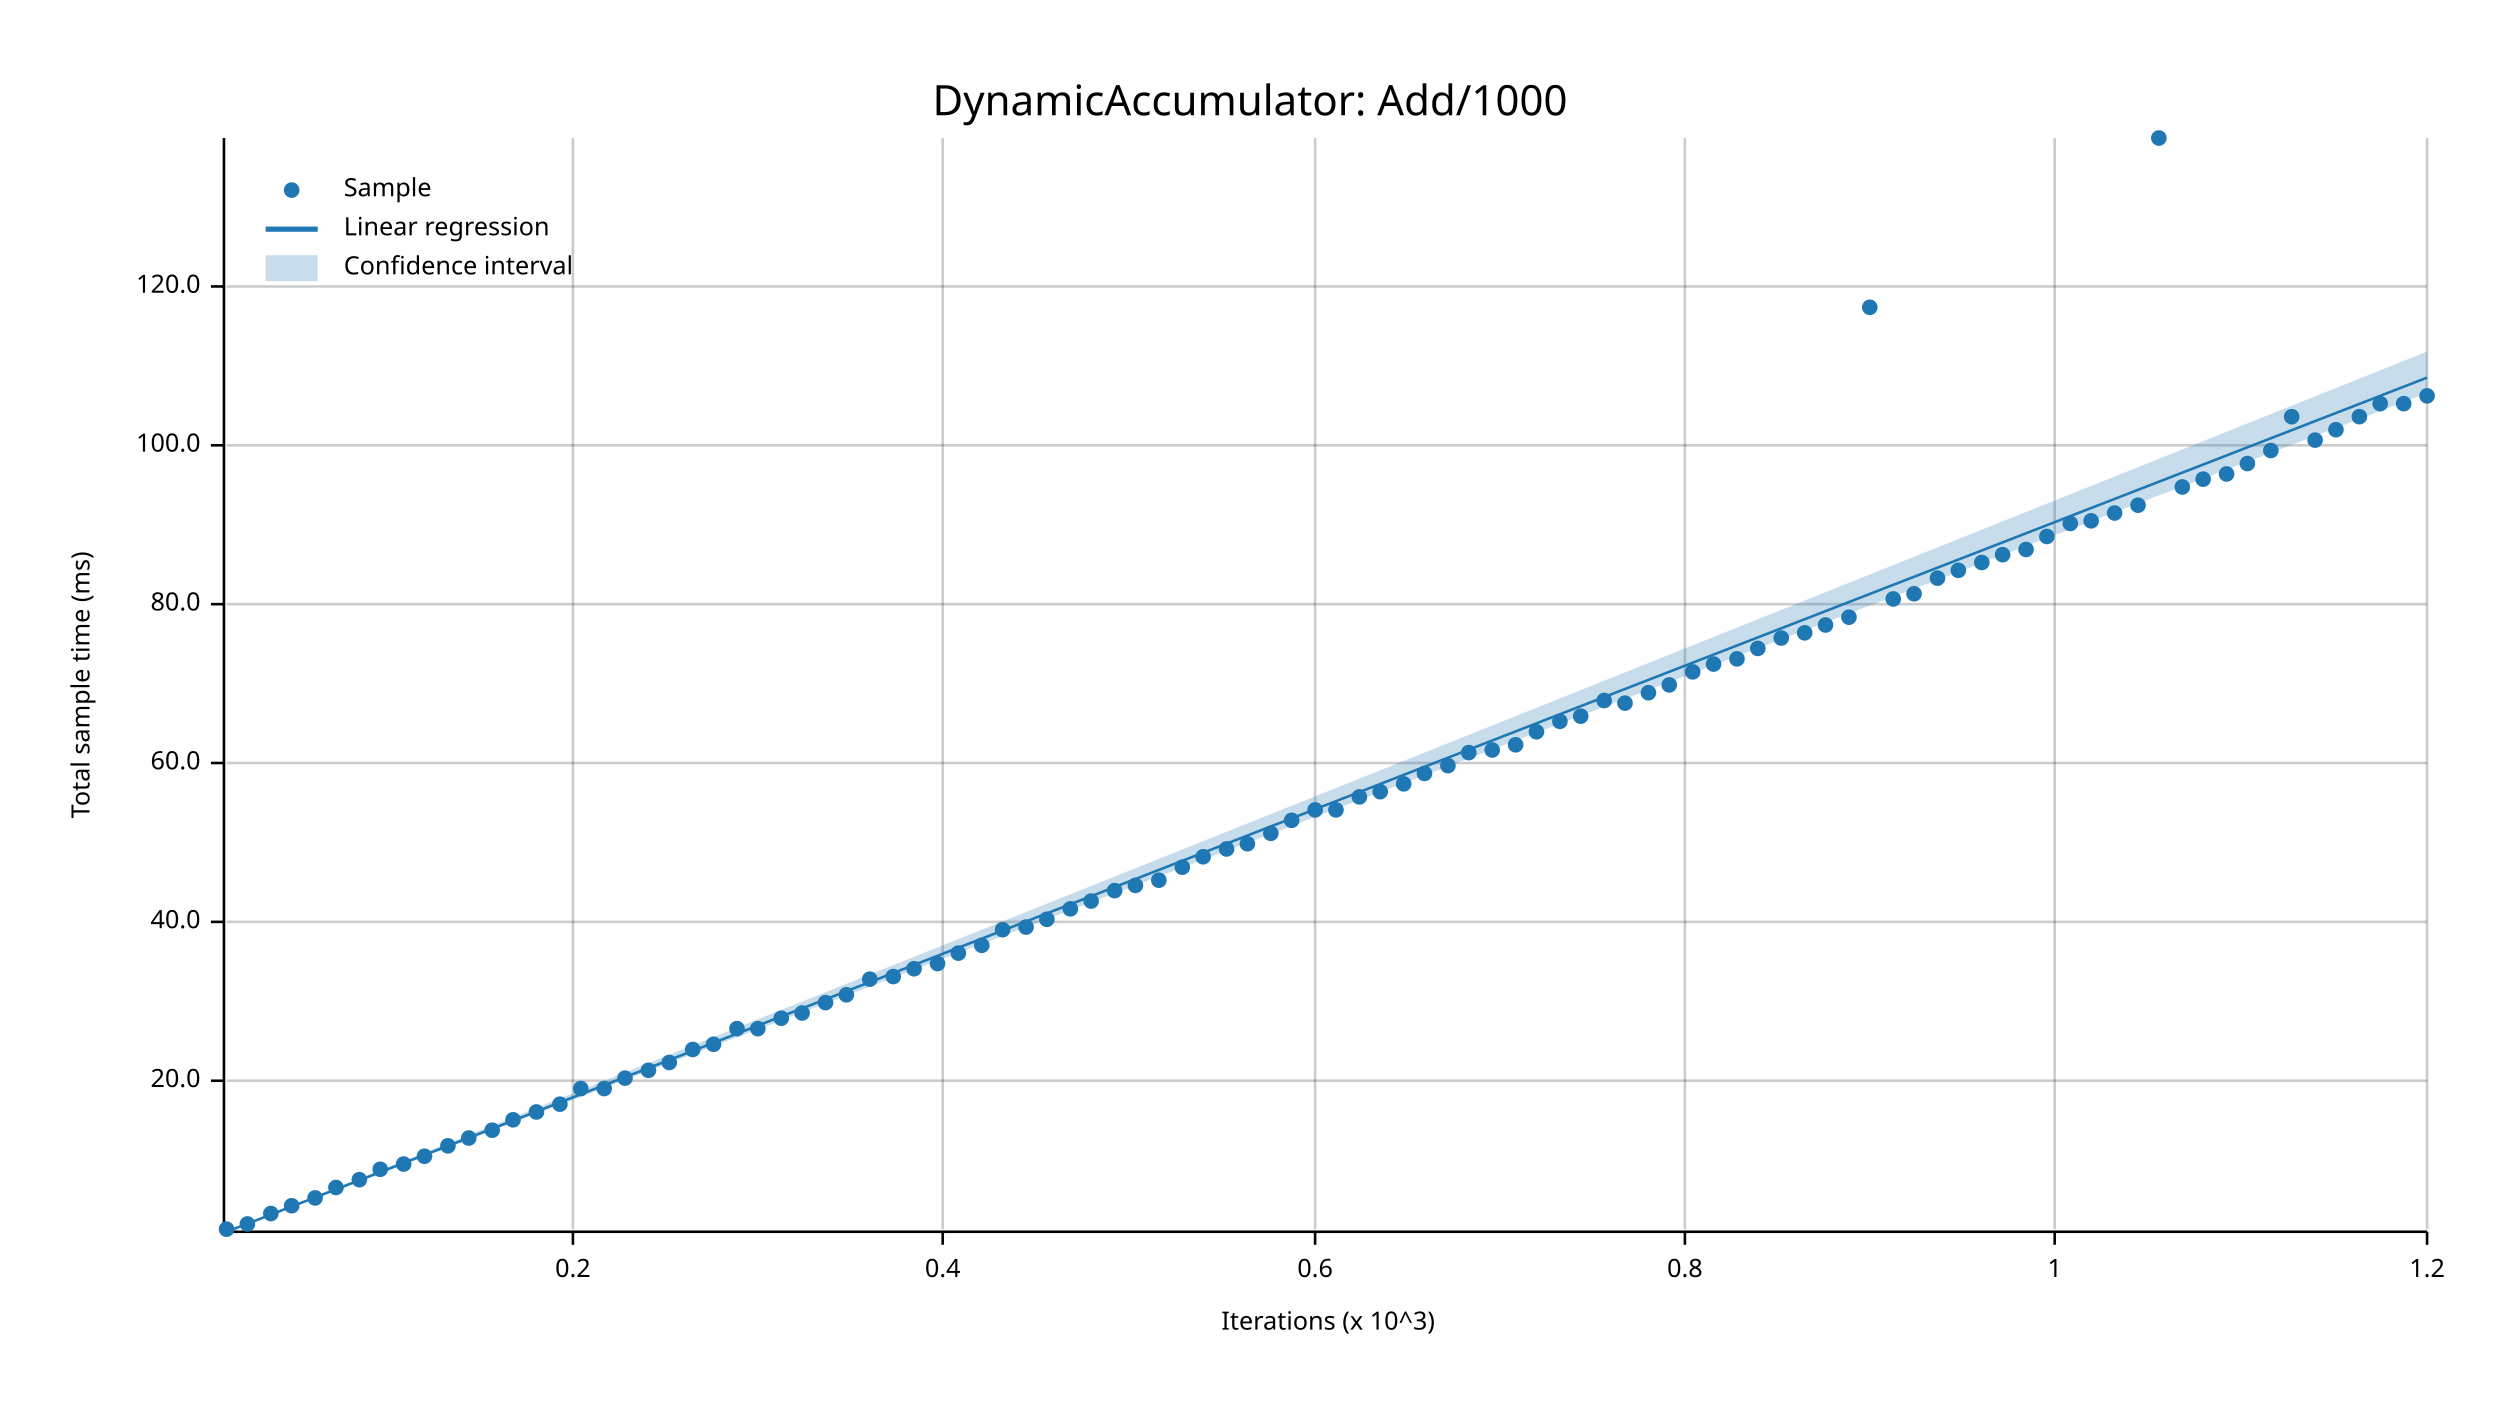
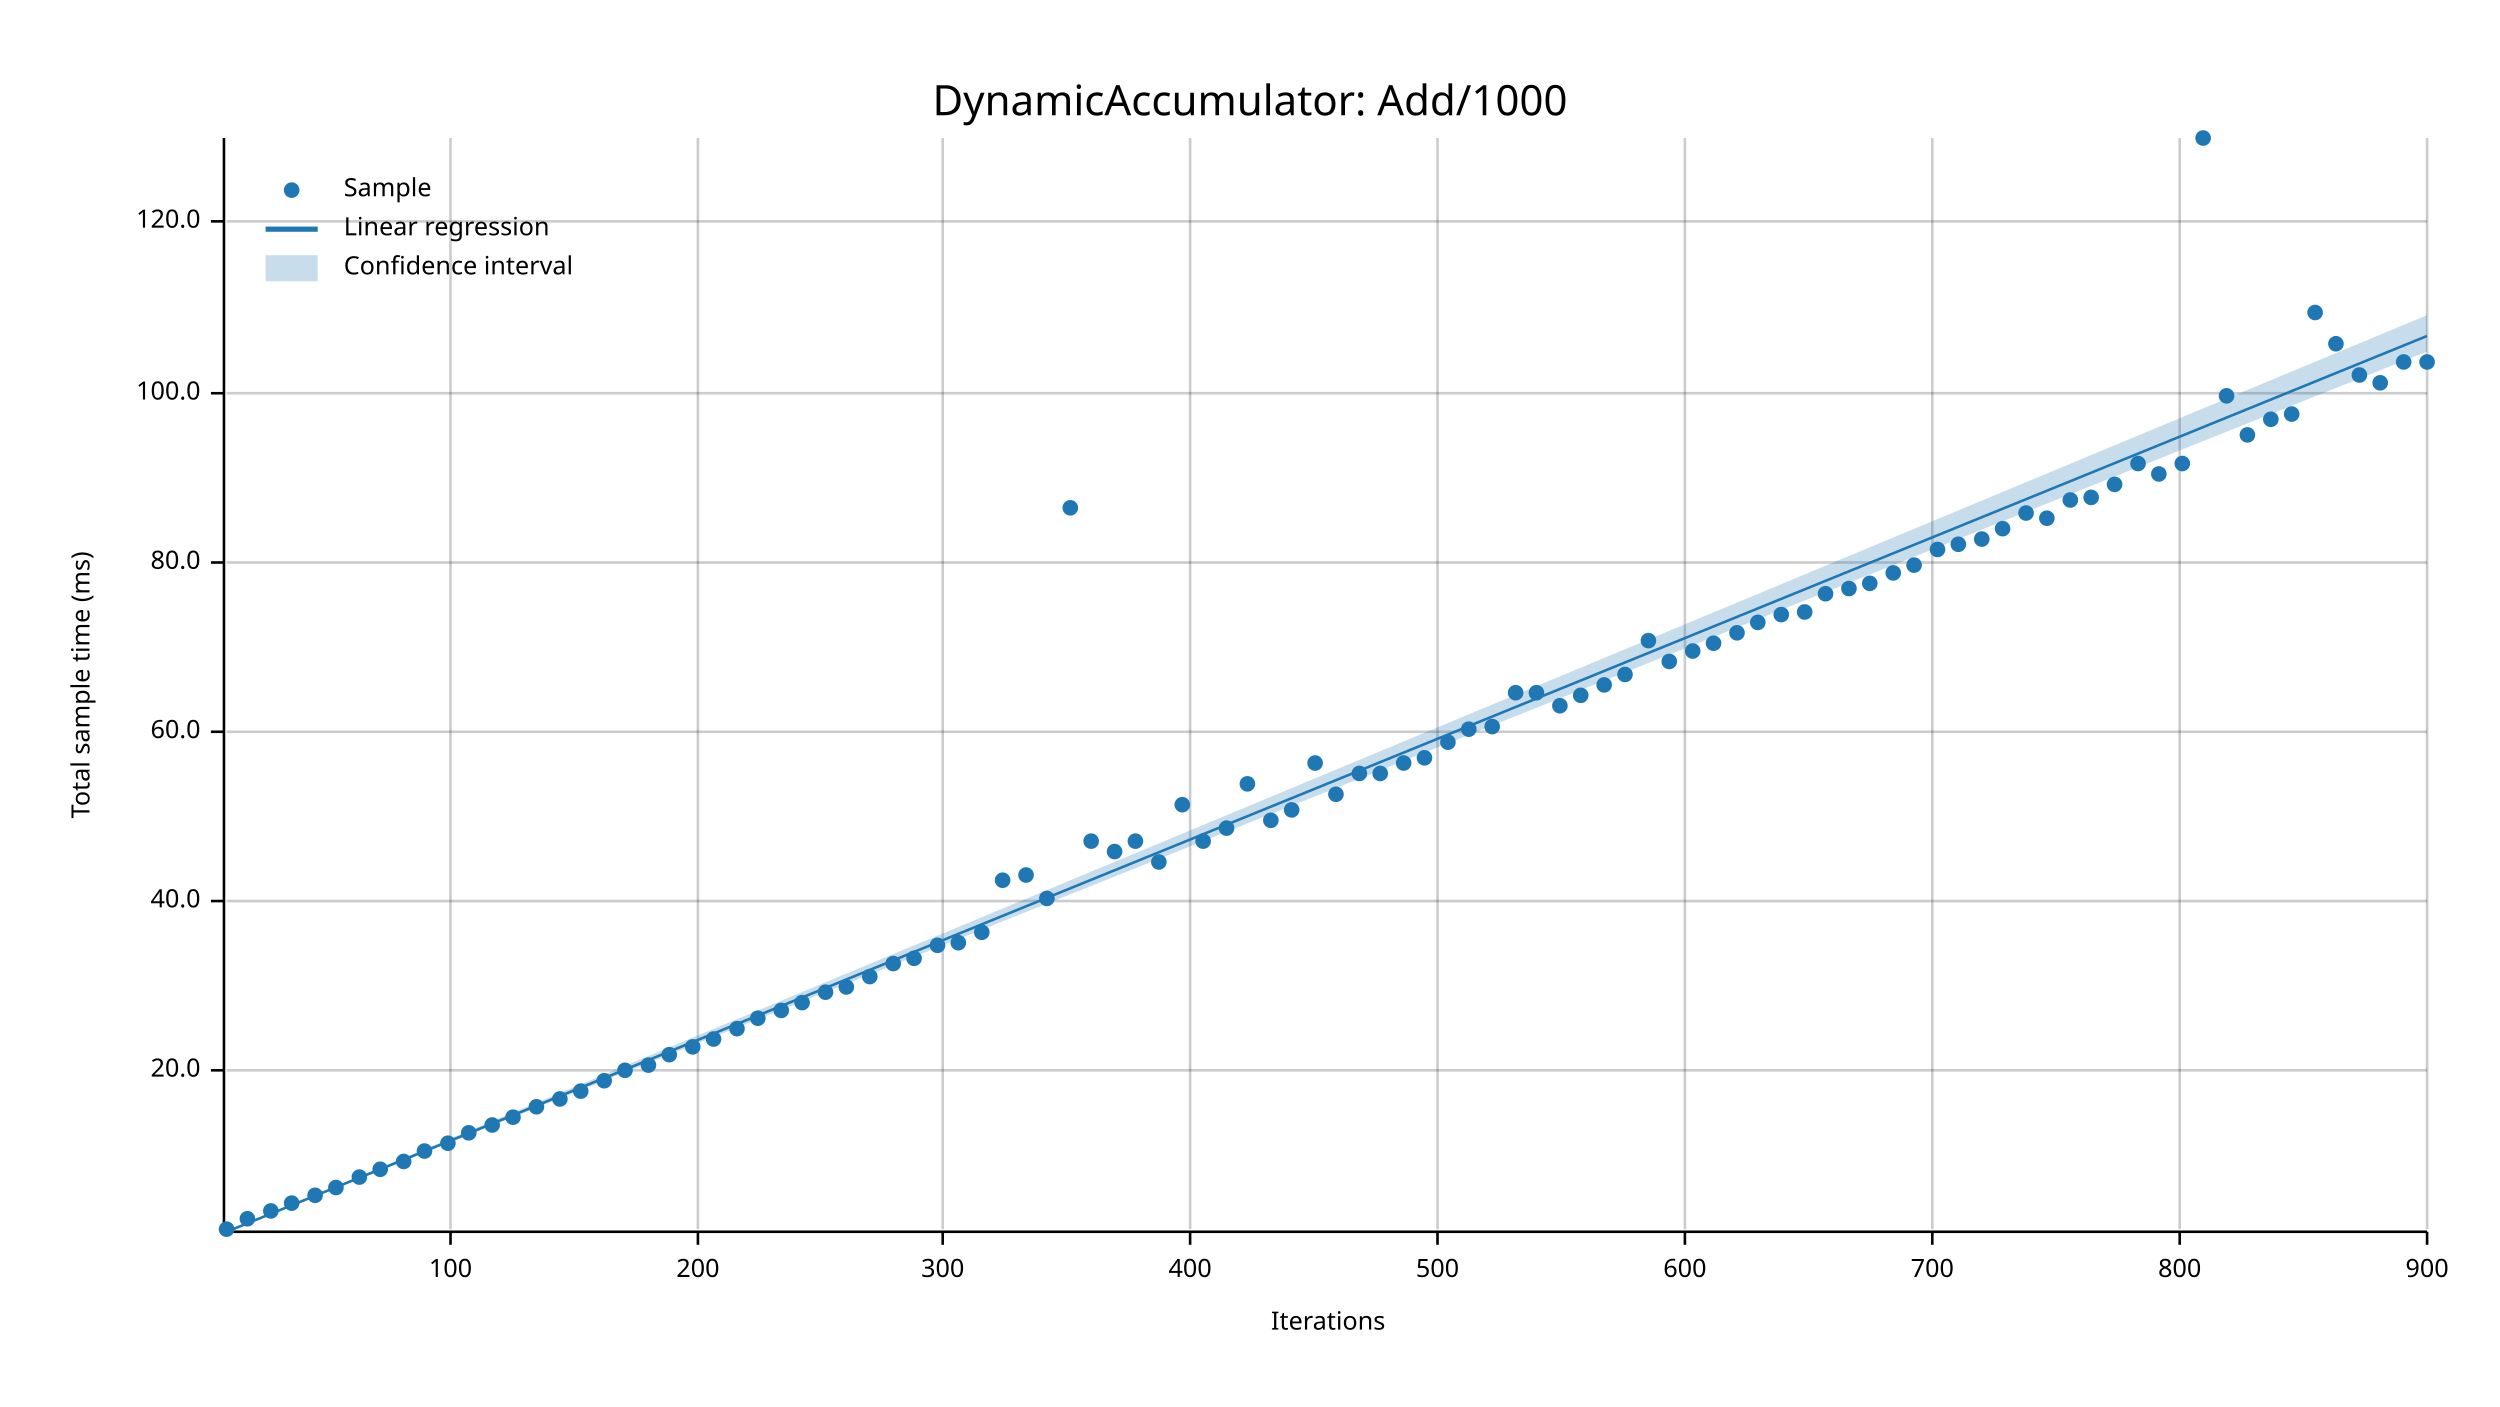
<svg xmlns="http://www.w3.org/2000/svg" width="960" height="540" viewBox="0 0 960 540">
  <text x="480" y="32" dy="0.76em" text-anchor="middle" font-family="sans-serif" font-size="16.129" opacity="1" fill="#000000">
DynamicAccumulator: Add/1000
</text>
  <text x="27" y="263" dy="0.76em" text-anchor="middle" font-family="sans-serif" font-size="9.677" opacity="1" fill="#000000" transform="rotate(270, 27, 263)">
Total sample time (ms)
</text>
  <text x="510" y="513" dy="-0.5ex" text-anchor="middle" font-family="sans-serif" font-size="9.677" opacity="1" fill="#000000">
- Iterations (x 10^3)
- </text>
-   <line opacity="0.2" stroke="#000000" stroke-width="1" x1="220" y1="472" x2="220" y2="53" />
+ Iterations
+ </text>
+   <line opacity="0.2" stroke="#000000" stroke-width="1" x1="173" y1="472" x2="173" y2="53" />
+   <line opacity="0.2" stroke="#000000" stroke-width="1" x1="268" y1="472" x2="268" y2="53" />
  <line opacity="0.2" stroke="#000000" stroke-width="1" x1="362" y1="472" x2="362" y2="53" />
-   <line opacity="0.2" stroke="#000000" stroke-width="1" x1="505" y1="472" x2="505" y2="53" />
+   <line opacity="0.2" stroke="#000000" stroke-width="1" x1="457" y1="472" x2="457" y2="53" />
+   <line opacity="0.2" stroke="#000000" stroke-width="1" x1="552" y1="472" x2="552" y2="53" />
  <line opacity="0.2" stroke="#000000" stroke-width="1" x1="647" y1="472" x2="647" y2="53" />
-   <line opacity="0.2" stroke="#000000" stroke-width="1" x1="789" y1="472" x2="789" y2="53" />
+   <line opacity="0.2" stroke="#000000" stroke-width="1" x1="742" y1="472" x2="742" y2="53" />
+   <line opacity="0.2" stroke="#000000" stroke-width="1" x1="837" y1="472" x2="837" y2="53" />
  <line opacity="0.2" stroke="#000000" stroke-width="1" x1="932" y1="472" x2="932" y2="53" />
-   <line opacity="0.2" stroke="#000000" stroke-width="1" x1="87" y1="415" x2="932" y2="415" />
-   <line opacity="0.2" stroke="#000000" stroke-width="1" x1="87" y1="354" x2="932" y2="354" />
-   <line opacity="0.2" stroke="#000000" stroke-width="1" x1="87" y1="293" x2="932" y2="293" />
-   <line opacity="0.2" stroke="#000000" stroke-width="1" x1="87" y1="232" x2="932" y2="232" />
-   <line opacity="0.2" stroke="#000000" stroke-width="1" x1="87" y1="171" x2="932" y2="171" />
-   <line opacity="0.2" stroke="#000000" stroke-width="1" x1="87" y1="110" x2="932" y2="110" />
+   <line opacity="0.2" stroke="#000000" stroke-width="1" x1="87" y1="411" x2="932" y2="411" />
+   <line opacity="0.2" stroke="#000000" stroke-width="1" x1="87" y1="346" x2="932" y2="346" />
+   <line opacity="0.2" stroke="#000000" stroke-width="1" x1="87" y1="281" x2="932" y2="281" />
+   <line opacity="0.2" stroke="#000000" stroke-width="1" x1="87" y1="216" x2="932" y2="216" />
+   <line opacity="0.2" stroke="#000000" stroke-width="1" x1="87" y1="151" x2="932" y2="151" />
+   <line opacity="0.2" stroke="#000000" stroke-width="1" x1="87" y1="85" x2="932" y2="85" />
  <polyline fill="none" opacity="1" stroke="#000000" stroke-width="1" points="86,53 86,472 " />
-   <text x="77" y="415" dy="0.5ex" text-anchor="end" font-family="sans-serif" font-size="9.677" opacity="1" fill="#000000">
+   <text x="77" y="411" dy="0.5ex" text-anchor="end" font-family="sans-serif" font-size="9.677" opacity="1" fill="#000000">
20.0
</text>
-   <polyline fill="none" opacity="1" stroke="#000000" stroke-width="1" points="81,415 86,415 " />
-   <text x="77" y="354" dy="0.5ex" text-anchor="end" font-family="sans-serif" font-size="9.677" opacity="1" fill="#000000">
+   <polyline fill="none" opacity="1" stroke="#000000" stroke-width="1" points="81,411 86,411 " />
+   <text x="77" y="346" dy="0.5ex" text-anchor="end" font-family="sans-serif" font-size="9.677" opacity="1" fill="#000000">
40.0
</text>
-   <polyline fill="none" opacity="1" stroke="#000000" stroke-width="1" points="81,354 86,354 " />
-   <text x="77" y="293" dy="0.5ex" text-anchor="end" font-family="sans-serif" font-size="9.677" opacity="1" fill="#000000">
+   <polyline fill="none" opacity="1" stroke="#000000" stroke-width="1" points="81,346 86,346 " />
+   <text x="77" y="281" dy="0.5ex" text-anchor="end" font-family="sans-serif" font-size="9.677" opacity="1" fill="#000000">
60.0
</text>
-   <polyline fill="none" opacity="1" stroke="#000000" stroke-width="1" points="81,293 86,293 " />
-   <text x="77" y="232" dy="0.5ex" text-anchor="end" font-family="sans-serif" font-size="9.677" opacity="1" fill="#000000">
+   <polyline fill="none" opacity="1" stroke="#000000" stroke-width="1" points="81,281 86,281 " />
+   <text x="77" y="216" dy="0.5ex" text-anchor="end" font-family="sans-serif" font-size="9.677" opacity="1" fill="#000000">
80.0
</text>
-   <polyline fill="none" opacity="1" stroke="#000000" stroke-width="1" points="81,232 86,232 " />
-   <text x="77" y="171" dy="0.5ex" text-anchor="end" font-family="sans-serif" font-size="9.677" opacity="1" fill="#000000">
+   <polyline fill="none" opacity="1" stroke="#000000" stroke-width="1" points="81,216 86,216 " />
+   <text x="77" y="151" dy="0.5ex" text-anchor="end" font-family="sans-serif" font-size="9.677" opacity="1" fill="#000000">
100.0
</text>
-   <polyline fill="none" opacity="1" stroke="#000000" stroke-width="1" points="81,171 86,171 " />
-   <text x="77" y="110" dy="0.5ex" text-anchor="end" font-family="sans-serif" font-size="9.677" opacity="1" fill="#000000">
+   <polyline fill="none" opacity="1" stroke="#000000" stroke-width="1" points="81,151 86,151 " />
+   <text x="77" y="85" dy="0.5ex" text-anchor="end" font-family="sans-serif" font-size="9.677" opacity="1" fill="#000000">
120.0
</text>
-   <polyline fill="none" opacity="1" stroke="#000000" stroke-width="1" points="81,110 86,110 " />
+   <polyline fill="none" opacity="1" stroke="#000000" stroke-width="1" points="81,85 86,85 " />
  <polyline fill="none" opacity="1" stroke="#000000" stroke-width="1" points="87,473 932,473 " />
-   <text x="220" y="483" dy="0.76em" text-anchor="middle" font-family="sans-serif" font-size="9.677" opacity="1" fill="#000000">
- 0.2
- </text>
-   <polyline fill="none" opacity="1" stroke="#000000" stroke-width="1" points="220,473 220,478 " />
+   <text x="173" y="483" dy="0.76em" text-anchor="middle" font-family="sans-serif" font-size="9.677" opacity="1" fill="#000000">
+ 100
+ </text>
+   <polyline fill="none" opacity="1" stroke="#000000" stroke-width="1" points="173,473 173,478 " />
+   <text x="268" y="483" dy="0.76em" text-anchor="middle" font-family="sans-serif" font-size="9.677" opacity="1" fill="#000000">
+ 200
+ </text>
+   <polyline fill="none" opacity="1" stroke="#000000" stroke-width="1" points="268,473 268,478 " />
  <text x="362" y="483" dy="0.76em" text-anchor="middle" font-family="sans-serif" font-size="9.677" opacity="1" fill="#000000">
- 0.4
+ 300
</text>
  <polyline fill="none" opacity="1" stroke="#000000" stroke-width="1" points="362,473 362,478 " />
-   <text x="505" y="483" dy="0.76em" text-anchor="middle" font-family="sans-serif" font-size="9.677" opacity="1" fill="#000000">
- 0.6
- </text>
-   <polyline fill="none" opacity="1" stroke="#000000" stroke-width="1" points="505,473 505,478 " />
+   <text x="457" y="483" dy="0.76em" text-anchor="middle" font-family="sans-serif" font-size="9.677" opacity="1" fill="#000000">
+ 400
+ </text>
+   <polyline fill="none" opacity="1" stroke="#000000" stroke-width="1" points="457,473 457,478 " />
+   <text x="552" y="483" dy="0.76em" text-anchor="middle" font-family="sans-serif" font-size="9.677" opacity="1" fill="#000000">
+ 500
+ </text>
+   <polyline fill="none" opacity="1" stroke="#000000" stroke-width="1" points="552,473 552,478 " />
  <text x="647" y="483" dy="0.76em" text-anchor="middle" font-family="sans-serif" font-size="9.677" opacity="1" fill="#000000">
- 0.8
+ 600
</text>
  <polyline fill="none" opacity="1" stroke="#000000" stroke-width="1" points="647,473 647,478 " />
-   <text x="789" y="483" dy="0.76em" text-anchor="middle" font-family="sans-serif" font-size="9.677" opacity="1" fill="#000000">
- 1
- </text>
-   <polyline fill="none" opacity="1" stroke="#000000" stroke-width="1" points="789,473 789,478 " />
+   <text x="742" y="483" dy="0.76em" text-anchor="middle" font-family="sans-serif" font-size="9.677" opacity="1" fill="#000000">
+ 700
+ </text>
+   <polyline fill="none" opacity="1" stroke="#000000" stroke-width="1" points="742,473 742,478 " />
+   <text x="837" y="483" dy="0.76em" text-anchor="middle" font-family="sans-serif" font-size="9.677" opacity="1" fill="#000000">
+ 800
+ </text>
+   <polyline fill="none" opacity="1" stroke="#000000" stroke-width="1" points="837,473 837,478 " />
  <text x="932" y="483" dy="0.76em" text-anchor="middle" font-family="sans-serif" font-size="9.677" opacity="1" fill="#000000">
- 1.2
+ 900
</text>
  <polyline fill="none" opacity="1" stroke="#000000" stroke-width="1" points="932,473 932,478 " />
  <circle cx="87" cy="472" r="3" opacity="1" fill="#1F78B4" stroke="none" stroke-width="1" />
-   <circle cx="95" cy="470" r="3" opacity="1" fill="#1F78B4" stroke="none" stroke-width="1" />
-   <circle cx="104" cy="466" r="3" opacity="1" fill="#1F78B4" stroke="none" stroke-width="1" />
-   <circle cx="112" cy="463" r="3" opacity="1" fill="#1F78B4" stroke="none" stroke-width="1" />
-   <circle cx="121" cy="460" r="3" opacity="1" fill="#1F78B4" stroke="none" stroke-width="1" />
+   <circle cx="95" cy="468" r="3" opacity="1" fill="#1F78B4" stroke="none" stroke-width="1" />
+   <circle cx="104" cy="465" r="3" opacity="1" fill="#1F78B4" stroke="none" stroke-width="1" />
+   <circle cx="112" cy="462" r="3" opacity="1" fill="#1F78B4" stroke="none" stroke-width="1" />
+   <circle cx="121" cy="459" r="3" opacity="1" fill="#1F78B4" stroke="none" stroke-width="1" />
  <circle cx="129" cy="456" r="3" opacity="1" fill="#1F78B4" stroke="none" stroke-width="1" />
-   <circle cx="138" cy="453" r="3" opacity="1" fill="#1F78B4" stroke="none" stroke-width="1" />
+   <circle cx="138" cy="452" r="3" opacity="1" fill="#1F78B4" stroke="none" stroke-width="1" />
  <circle cx="146" cy="449" r="3" opacity="1" fill="#1F78B4" stroke="none" stroke-width="1" />
-   <circle cx="155" cy="447" r="3" opacity="1" fill="#1F78B4" stroke="none" stroke-width="1" />
-   <circle cx="163" cy="444" r="3" opacity="1" fill="#1F78B4" stroke="none" stroke-width="1" />
-   <circle cx="172" cy="440" r="3" opacity="1" fill="#1F78B4" stroke="none" stroke-width="1" />
-   <circle cx="180" cy="437" r="3" opacity="1" fill="#1F78B4" stroke="none" stroke-width="1" />
-   <circle cx="189" cy="434" r="3" opacity="1" fill="#1F78B4" stroke="none" stroke-width="1" />
-   <circle cx="197" cy="430" r="3" opacity="1" fill="#1F78B4" stroke="none" stroke-width="1" />
-   <circle cx="206" cy="427" r="3" opacity="1" fill="#1F78B4" stroke="none" stroke-width="1" />
-   <circle cx="215" cy="424" r="3" opacity="1" fill="#1F78B4" stroke="none" stroke-width="1" />
-   <circle cx="223" cy="418" r="3" opacity="1" fill="#1F78B4" stroke="none" stroke-width="1" />
-   <circle cx="232" cy="418" r="3" opacity="1" fill="#1F78B4" stroke="none" stroke-width="1" />
-   <circle cx="240" cy="414" r="3" opacity="1" fill="#1F78B4" stroke="none" stroke-width="1" />
-   <circle cx="249" cy="411" r="3" opacity="1" fill="#1F78B4" stroke="none" stroke-width="1" />
-   <circle cx="257" cy="408" r="3" opacity="1" fill="#1F78B4" stroke="none" stroke-width="1" />
-   <circle cx="266" cy="403" r="3" opacity="1" fill="#1F78B4" stroke="none" stroke-width="1" />
-   <circle cx="274" cy="401" r="3" opacity="1" fill="#1F78B4" stroke="none" stroke-width="1" />
+   <circle cx="155" cy="446" r="3" opacity="1" fill="#1F78B4" stroke="none" stroke-width="1" />
+   <circle cx="163" cy="442" r="3" opacity="1" fill="#1F78B4" stroke="none" stroke-width="1" />
+   <circle cx="172" cy="439" r="3" opacity="1" fill="#1F78B4" stroke="none" stroke-width="1" />
+   <circle cx="180" cy="435" r="3" opacity="1" fill="#1F78B4" stroke="none" stroke-width="1" />
+   <circle cx="189" cy="432" r="3" opacity="1" fill="#1F78B4" stroke="none" stroke-width="1" />
+   <circle cx="197" cy="429" r="3" opacity="1" fill="#1F78B4" stroke="none" stroke-width="1" />
+   <circle cx="206" cy="425" r="3" opacity="1" fill="#1F78B4" stroke="none" stroke-width="1" />
+   <circle cx="215" cy="422" r="3" opacity="1" fill="#1F78B4" stroke="none" stroke-width="1" />
+   <circle cx="223" cy="419" r="3" opacity="1" fill="#1F78B4" stroke="none" stroke-width="1" />
+   <circle cx="232" cy="415" r="3" opacity="1" fill="#1F78B4" stroke="none" stroke-width="1" />
+   <circle cx="240" cy="411" r="3" opacity="1" fill="#1F78B4" stroke="none" stroke-width="1" />
+   <circle cx="249" cy="409" r="3" opacity="1" fill="#1F78B4" stroke="none" stroke-width="1" />
+   <circle cx="257" cy="405" r="3" opacity="1" fill="#1F78B4" stroke="none" stroke-width="1" />
+   <circle cx="266" cy="402" r="3" opacity="1" fill="#1F78B4" stroke="none" stroke-width="1" />
+   <circle cx="274" cy="399" r="3" opacity="1" fill="#1F78B4" stroke="none" stroke-width="1" />
  <circle cx="283" cy="395" r="3" opacity="1" fill="#1F78B4" stroke="none" stroke-width="1" />
-   <circle cx="291" cy="395" r="3" opacity="1" fill="#1F78B4" stroke="none" stroke-width="1" />
-   <circle cx="300" cy="391" r="3" opacity="1" fill="#1F78B4" stroke="none" stroke-width="1" />
-   <circle cx="308" cy="389" r="3" opacity="1" fill="#1F78B4" stroke="none" stroke-width="1" />
-   <circle cx="317" cy="385" r="3" opacity="1" fill="#1F78B4" stroke="none" stroke-width="1" />
-   <circle cx="325" cy="382" r="3" opacity="1" fill="#1F78B4" stroke="none" stroke-width="1" />
-   <circle cx="334" cy="376" r="3" opacity="1" fill="#1F78B4" stroke="none" stroke-width="1" />
-   <circle cx="343" cy="375" r="3" opacity="1" fill="#1F78B4" stroke="none" stroke-width="1" />
-   <circle cx="351" cy="372" r="3" opacity="1" fill="#1F78B4" stroke="none" stroke-width="1" />
-   <circle cx="360" cy="370" r="3" opacity="1" fill="#1F78B4" stroke="none" stroke-width="1" />
-   <circle cx="368" cy="366" r="3" opacity="1" fill="#1F78B4" stroke="none" stroke-width="1" />
-   <circle cx="377" cy="363" r="3" opacity="1" fill="#1F78B4" stroke="none" stroke-width="1" />
-   <circle cx="385" cy="357" r="3" opacity="1" fill="#1F78B4" stroke="none" stroke-width="1" />
-   <circle cx="394" cy="356" r="3" opacity="1" fill="#1F78B4" stroke="none" stroke-width="1" />
-   <circle cx="402" cy="353" r="3" opacity="1" fill="#1F78B4" stroke="none" stroke-width="1" />
-   <circle cx="411" cy="349" r="3" opacity="1" fill="#1F78B4" stroke="none" stroke-width="1" />
-   <circle cx="419" cy="346" r="3" opacity="1" fill="#1F78B4" stroke="none" stroke-width="1" />
-   <circle cx="428" cy="342" r="3" opacity="1" fill="#1F78B4" stroke="none" stroke-width="1" />
-   <circle cx="436" cy="340" r="3" opacity="1" fill="#1F78B4" stroke="none" stroke-width="1" />
-   <circle cx="445" cy="338" r="3" opacity="1" fill="#1F78B4" stroke="none" stroke-width="1" />
-   <circle cx="454" cy="333" r="3" opacity="1" fill="#1F78B4" stroke="none" stroke-width="1" />
-   <circle cx="462" cy="329" r="3" opacity="1" fill="#1F78B4" stroke="none" stroke-width="1" />
-   <circle cx="471" cy="326" r="3" opacity="1" fill="#1F78B4" stroke="none" stroke-width="1" />
-   <circle cx="479" cy="324" r="3" opacity="1" fill="#1F78B4" stroke="none" stroke-width="1" />
-   <circle cx="488" cy="320" r="3" opacity="1" fill="#1F78B4" stroke="none" stroke-width="1" />
-   <circle cx="496" cy="315" r="3" opacity="1" fill="#1F78B4" stroke="none" stroke-width="1" />
-   <circle cx="505" cy="311" r="3" opacity="1" fill="#1F78B4" stroke="none" stroke-width="1" />
-   <circle cx="513" cy="311" r="3" opacity="1" fill="#1F78B4" stroke="none" stroke-width="1" />
-   <circle cx="522" cy="306" r="3" opacity="1" fill="#1F78B4" stroke="none" stroke-width="1" />
-   <circle cx="530" cy="304" r="3" opacity="1" fill="#1F78B4" stroke="none" stroke-width="1" />
-   <circle cx="539" cy="301" r="3" opacity="1" fill="#1F78B4" stroke="none" stroke-width="1" />
-   <circle cx="547" cy="297" r="3" opacity="1" fill="#1F78B4" stroke="none" stroke-width="1" />
-   <circle cx="556" cy="294" r="3" opacity="1" fill="#1F78B4" stroke="none" stroke-width="1" />
-   <circle cx="564" cy="289" r="3" opacity="1" fill="#1F78B4" stroke="none" stroke-width="1" />
-   <circle cx="573" cy="288" r="3" opacity="1" fill="#1F78B4" stroke="none" stroke-width="1" />
-   <circle cx="582" cy="286" r="3" opacity="1" fill="#1F78B4" stroke="none" stroke-width="1" />
-   <circle cx="590" cy="281" r="3" opacity="1" fill="#1F78B4" stroke="none" stroke-width="1" />
-   <circle cx="599" cy="277" r="3" opacity="1" fill="#1F78B4" stroke="none" stroke-width="1" />
-   <circle cx="607" cy="275" r="3" opacity="1" fill="#1F78B4" stroke="none" stroke-width="1" />
-   <circle cx="616" cy="269" r="3" opacity="1" fill="#1F78B4" stroke="none" stroke-width="1" />
-   <circle cx="624" cy="270" r="3" opacity="1" fill="#1F78B4" stroke="none" stroke-width="1" />
-   <circle cx="633" cy="266" r="3" opacity="1" fill="#1F78B4" stroke="none" stroke-width="1" />
-   <circle cx="641" cy="263" r="3" opacity="1" fill="#1F78B4" stroke="none" stroke-width="1" />
-   <circle cx="650" cy="258" r="3" opacity="1" fill="#1F78B4" stroke="none" stroke-width="1" />
-   <circle cx="658" cy="255" r="3" opacity="1" fill="#1F78B4" stroke="none" stroke-width="1" />
-   <circle cx="667" cy="253" r="3" opacity="1" fill="#1F78B4" stroke="none" stroke-width="1" />
-   <circle cx="675" cy="249" r="3" opacity="1" fill="#1F78B4" stroke="none" stroke-width="1" />
-   <circle cx="684" cy="245" r="3" opacity="1" fill="#1F78B4" stroke="none" stroke-width="1" />
-   <circle cx="693" cy="243" r="3" opacity="1" fill="#1F78B4" stroke="none" stroke-width="1" />
-   <circle cx="701" cy="240" r="3" opacity="1" fill="#1F78B4" stroke="none" stroke-width="1" />
-   <circle cx="710" cy="237" r="3" opacity="1" fill="#1F78B4" stroke="none" stroke-width="1" />
-   <circle cx="718" cy="118" r="3" opacity="1" fill="#1F78B4" stroke="none" stroke-width="1" />
-   <circle cx="727" cy="230" r="3" opacity="1" fill="#1F78B4" stroke="none" stroke-width="1" />
-   <circle cx="735" cy="228" r="3" opacity="1" fill="#1F78B4" stroke="none" stroke-width="1" />
-   <circle cx="744" cy="222" r="3" opacity="1" fill="#1F78B4" stroke="none" stroke-width="1" />
-   <circle cx="752" cy="219" r="3" opacity="1" fill="#1F78B4" stroke="none" stroke-width="1" />
-   <circle cx="761" cy="216" r="3" opacity="1" fill="#1F78B4" stroke="none" stroke-width="1" />
-   <circle cx="769" cy="213" r="3" opacity="1" fill="#1F78B4" stroke="none" stroke-width="1" />
-   <circle cx="778" cy="211" r="3" opacity="1" fill="#1F78B4" stroke="none" stroke-width="1" />
-   <circle cx="786" cy="206" r="3" opacity="1" fill="#1F78B4" stroke="none" stroke-width="1" />
-   <circle cx="795" cy="201" r="3" opacity="1" fill="#1F78B4" stroke="none" stroke-width="1" />
-   <circle cx="803" cy="200" r="3" opacity="1" fill="#1F78B4" stroke="none" stroke-width="1" />
-   <circle cx="812" cy="197" r="3" opacity="1" fill="#1F78B4" stroke="none" stroke-width="1" />
-   <circle cx="821" cy="194" r="3" opacity="1" fill="#1F78B4" stroke="none" stroke-width="1" />
-   <circle cx="829" cy="53" r="3" opacity="1" fill="#1F78B4" stroke="none" stroke-width="1" />
-   <circle cx="838" cy="187" r="3" opacity="1" fill="#1F78B4" stroke="none" stroke-width="1" />
-   <circle cx="846" cy="184" r="3" opacity="1" fill="#1F78B4" stroke="none" stroke-width="1" />
-   <circle cx="855" cy="182" r="3" opacity="1" fill="#1F78B4" stroke="none" stroke-width="1" />
-   <circle cx="863" cy="178" r="3" opacity="1" fill="#1F78B4" stroke="none" stroke-width="1" />
-   <circle cx="872" cy="173" r="3" opacity="1" fill="#1F78B4" stroke="none" stroke-width="1" />
-   <circle cx="880" cy="160" r="3" opacity="1" fill="#1F78B4" stroke="none" stroke-width="1" />
-   <circle cx="889" cy="169" r="3" opacity="1" fill="#1F78B4" stroke="none" stroke-width="1" />
-   <circle cx="897" cy="165" r="3" opacity="1" fill="#1F78B4" stroke="none" stroke-width="1" />
-   <circle cx="906" cy="160" r="3" opacity="1" fill="#1F78B4" stroke="none" stroke-width="1" />
-   <circle cx="914" cy="155" r="3" opacity="1" fill="#1F78B4" stroke="none" stroke-width="1" />
-   <circle cx="923" cy="155" r="3" opacity="1" fill="#1F78B4" stroke="none" stroke-width="1" />
-   <circle cx="932" cy="152" r="3" opacity="1" fill="#1F78B4" stroke="none" stroke-width="1" />
-   <polyline fill="none" opacity="1" stroke="#1F78B4" stroke-width="1" points="87,473 932,145 " />
-   <polygon opacity="0.25" fill="#1F78B4" points="87,473 932,151 932,135 " />
+   <circle cx="291" cy="391" r="3" opacity="1" fill="#1F78B4" stroke="none" stroke-width="1" />
+   <circle cx="300" cy="388" r="3" opacity="1" fill="#1F78B4" stroke="none" stroke-width="1" />
+   <circle cx="308" cy="385" r="3" opacity="1" fill="#1F78B4" stroke="none" stroke-width="1" />
+   <circle cx="317" cy="381" r="3" opacity="1" fill="#1F78B4" stroke="none" stroke-width="1" />
+   <circle cx="325" cy="379" r="3" opacity="1" fill="#1F78B4" stroke="none" stroke-width="1" />
+   <circle cx="334" cy="375" r="3" opacity="1" fill="#1F78B4" stroke="none" stroke-width="1" />
+   <circle cx="343" cy="370" r="3" opacity="1" fill="#1F78B4" stroke="none" stroke-width="1" />
+   <circle cx="351" cy="368" r="3" opacity="1" fill="#1F78B4" stroke="none" stroke-width="1" />
+   <circle cx="360" cy="363" r="3" opacity="1" fill="#1F78B4" stroke="none" stroke-width="1" />
+   <circle cx="368" cy="362" r="3" opacity="1" fill="#1F78B4" stroke="none" stroke-width="1" />
+   <circle cx="377" cy="358" r="3" opacity="1" fill="#1F78B4" stroke="none" stroke-width="1" />
+   <circle cx="385" cy="338" r="3" opacity="1" fill="#1F78B4" stroke="none" stroke-width="1" />
+   <circle cx="394" cy="336" r="3" opacity="1" fill="#1F78B4" stroke="none" stroke-width="1" />
+   <circle cx="402" cy="345" r="3" opacity="1" fill="#1F78B4" stroke="none" stroke-width="1" />
+   <circle cx="411" cy="195" r="3" opacity="1" fill="#1F78B4" stroke="none" stroke-width="1" />
+   <circle cx="419" cy="323" r="3" opacity="1" fill="#1F78B4" stroke="none" stroke-width="1" />
+   <circle cx="428" cy="327" r="3" opacity="1" fill="#1F78B4" stroke="none" stroke-width="1" />
+   <circle cx="436" cy="323" r="3" opacity="1" fill="#1F78B4" stroke="none" stroke-width="1" />
+   <circle cx="445" cy="331" r="3" opacity="1" fill="#1F78B4" stroke="none" stroke-width="1" />
+   <circle cx="454" cy="309" r="3" opacity="1" fill="#1F78B4" stroke="none" stroke-width="1" />
+   <circle cx="462" cy="323" r="3" opacity="1" fill="#1F78B4" stroke="none" stroke-width="1" />
+   <circle cx="471" cy="318" r="3" opacity="1" fill="#1F78B4" stroke="none" stroke-width="1" />
+   <circle cx="479" cy="301" r="3" opacity="1" fill="#1F78B4" stroke="none" stroke-width="1" />
+   <circle cx="488" cy="315" r="3" opacity="1" fill="#1F78B4" stroke="none" stroke-width="1" />
+   <circle cx="496" cy="311" r="3" opacity="1" fill="#1F78B4" stroke="none" stroke-width="1" />
+   <circle cx="505" cy="293" r="3" opacity="1" fill="#1F78B4" stroke="none" stroke-width="1" />
+   <circle cx="513" cy="305" r="3" opacity="1" fill="#1F78B4" stroke="none" stroke-width="1" />
+   <circle cx="522" cy="297" r="3" opacity="1" fill="#1F78B4" stroke="none" stroke-width="1" />
+   <circle cx="530" cy="297" r="3" opacity="1" fill="#1F78B4" stroke="none" stroke-width="1" />
+   <circle cx="539" cy="293" r="3" opacity="1" fill="#1F78B4" stroke="none" stroke-width="1" />
+   <circle cx="547" cy="291" r="3" opacity="1" fill="#1F78B4" stroke="none" stroke-width="1" />
+   <circle cx="556" cy="285" r="3" opacity="1" fill="#1F78B4" stroke="none" stroke-width="1" />
+   <circle cx="564" cy="280" r="3" opacity="1" fill="#1F78B4" stroke="none" stroke-width="1" />
+   <circle cx="573" cy="279" r="3" opacity="1" fill="#1F78B4" stroke="none" stroke-width="1" />
+   <circle cx="582" cy="266" r="3" opacity="1" fill="#1F78B4" stroke="none" stroke-width="1" />
+   <circle cx="590" cy="266" r="3" opacity="1" fill="#1F78B4" stroke="none" stroke-width="1" />
+   <circle cx="599" cy="271" r="3" opacity="1" fill="#1F78B4" stroke="none" stroke-width="1" />
+   <circle cx="607" cy="267" r="3" opacity="1" fill="#1F78B4" stroke="none" stroke-width="1" />
+   <circle cx="616" cy="263" r="3" opacity="1" fill="#1F78B4" stroke="none" stroke-width="1" />
+   <circle cx="624" cy="259" r="3" opacity="1" fill="#1F78B4" stroke="none" stroke-width="1" />
+   <circle cx="633" cy="246" r="3" opacity="1" fill="#1F78B4" stroke="none" stroke-width="1" />
+   <circle cx="641" cy="254" r="3" opacity="1" fill="#1F78B4" stroke="none" stroke-width="1" />
+   <circle cx="650" cy="250" r="3" opacity="1" fill="#1F78B4" stroke="none" stroke-width="1" />
+   <circle cx="658" cy="247" r="3" opacity="1" fill="#1F78B4" stroke="none" stroke-width="1" />
+   <circle cx="667" cy="243" r="3" opacity="1" fill="#1F78B4" stroke="none" stroke-width="1" />
+   <circle cx="675" cy="239" r="3" opacity="1" fill="#1F78B4" stroke="none" stroke-width="1" />
+   <circle cx="684" cy="236" r="3" opacity="1" fill="#1F78B4" stroke="none" stroke-width="1" />
+   <circle cx="693" cy="235" r="3" opacity="1" fill="#1F78B4" stroke="none" stroke-width="1" />
+   <circle cx="701" cy="228" r="3" opacity="1" fill="#1F78B4" stroke="none" stroke-width="1" />
+   <circle cx="710" cy="226" r="3" opacity="1" fill="#1F78B4" stroke="none" stroke-width="1" />
+   <circle cx="718" cy="224" r="3" opacity="1" fill="#1F78B4" stroke="none" stroke-width="1" />
+   <circle cx="727" cy="220" r="3" opacity="1" fill="#1F78B4" stroke="none" stroke-width="1" />
+   <circle cx="735" cy="217" r="3" opacity="1" fill="#1F78B4" stroke="none" stroke-width="1" />
+   <circle cx="744" cy="211" r="3" opacity="1" fill="#1F78B4" stroke="none" stroke-width="1" />
+   <circle cx="752" cy="209" r="3" opacity="1" fill="#1F78B4" stroke="none" stroke-width="1" />
+   <circle cx="761" cy="207" r="3" opacity="1" fill="#1F78B4" stroke="none" stroke-width="1" />
+   <circle cx="769" cy="203" r="3" opacity="1" fill="#1F78B4" stroke="none" stroke-width="1" />
+   <circle cx="778" cy="197" r="3" opacity="1" fill="#1F78B4" stroke="none" stroke-width="1" />
+   <circle cx="786" cy="199" r="3" opacity="1" fill="#1F78B4" stroke="none" stroke-width="1" />
+   <circle cx="795" cy="192" r="3" opacity="1" fill="#1F78B4" stroke="none" stroke-width="1" />
+   <circle cx="803" cy="191" r="3" opacity="1" fill="#1F78B4" stroke="none" stroke-width="1" />
+   <circle cx="812" cy="186" r="3" opacity="1" fill="#1F78B4" stroke="none" stroke-width="1" />
+   <circle cx="821" cy="178" r="3" opacity="1" fill="#1F78B4" stroke="none" stroke-width="1" />
+   <circle cx="829" cy="182" r="3" opacity="1" fill="#1F78B4" stroke="none" stroke-width="1" />
+   <circle cx="838" cy="178" r="3" opacity="1" fill="#1F78B4" stroke="none" stroke-width="1" />
+   <circle cx="846" cy="53" r="3" opacity="1" fill="#1F78B4" stroke="none" stroke-width="1" />
+   <circle cx="855" cy="152" r="3" opacity="1" fill="#1F78B4" stroke="none" stroke-width="1" />
+   <circle cx="863" cy="167" r="3" opacity="1" fill="#1F78B4" stroke="none" stroke-width="1" />
+   <circle cx="872" cy="161" r="3" opacity="1" fill="#1F78B4" stroke="none" stroke-width="1" />
+   <circle cx="880" cy="159" r="3" opacity="1" fill="#1F78B4" stroke="none" stroke-width="1" />
+   <circle cx="889" cy="120" r="3" opacity="1" fill="#1F78B4" stroke="none" stroke-width="1" />
+   <circle cx="897" cy="132" r="3" opacity="1" fill="#1F78B4" stroke="none" stroke-width="1" />
+   <circle cx="906" cy="144" r="3" opacity="1" fill="#1F78B4" stroke="none" stroke-width="1" />
+   <circle cx="914" cy="147" r="3" opacity="1" fill="#1F78B4" stroke="none" stroke-width="1" />
+   <circle cx="923" cy="139" r="3" opacity="1" fill="#1F78B4" stroke="none" stroke-width="1" />
+   <circle cx="932" cy="139" r="3" opacity="1" fill="#1F78B4" stroke="none" stroke-width="1" />
+   <polyline fill="none" opacity="1" stroke="#1F78B4" stroke-width="1" points="87,473 932,129 " />
+   <polygon opacity="0.25" fill="#1F78B4" points="87,473 932,135 932,121 " />
  <text x="132" y="68" dy="0.76em" text-anchor="start" font-family="sans-serif" font-size="9.677" opacity="1" fill="#000000">
Sample
</text>
  <text x="132" y="83" dy="0.76em" text-anchor="start" font-family="sans-serif" font-size="9.677" opacity="1" fill="#000000">
Linear regression
</text>
  <text x="132" y="98" dy="0.76em" text-anchor="start" font-family="sans-serif" font-size="9.677" opacity="1" fill="#000000">
Confidence interval
</text>
  <circle cx="112" cy="73" r="3" opacity="1" fill="#1F78B4" stroke="none" stroke-width="1" />
  <polyline fill="none" opacity="1" stroke="#1F78B4" stroke-width="2" points="102,88 122,88 " />
  <rect x="102" y="98" width="20" height="10" opacity="0.25" fill="#1F78B4" stroke="none" />
</svg>
